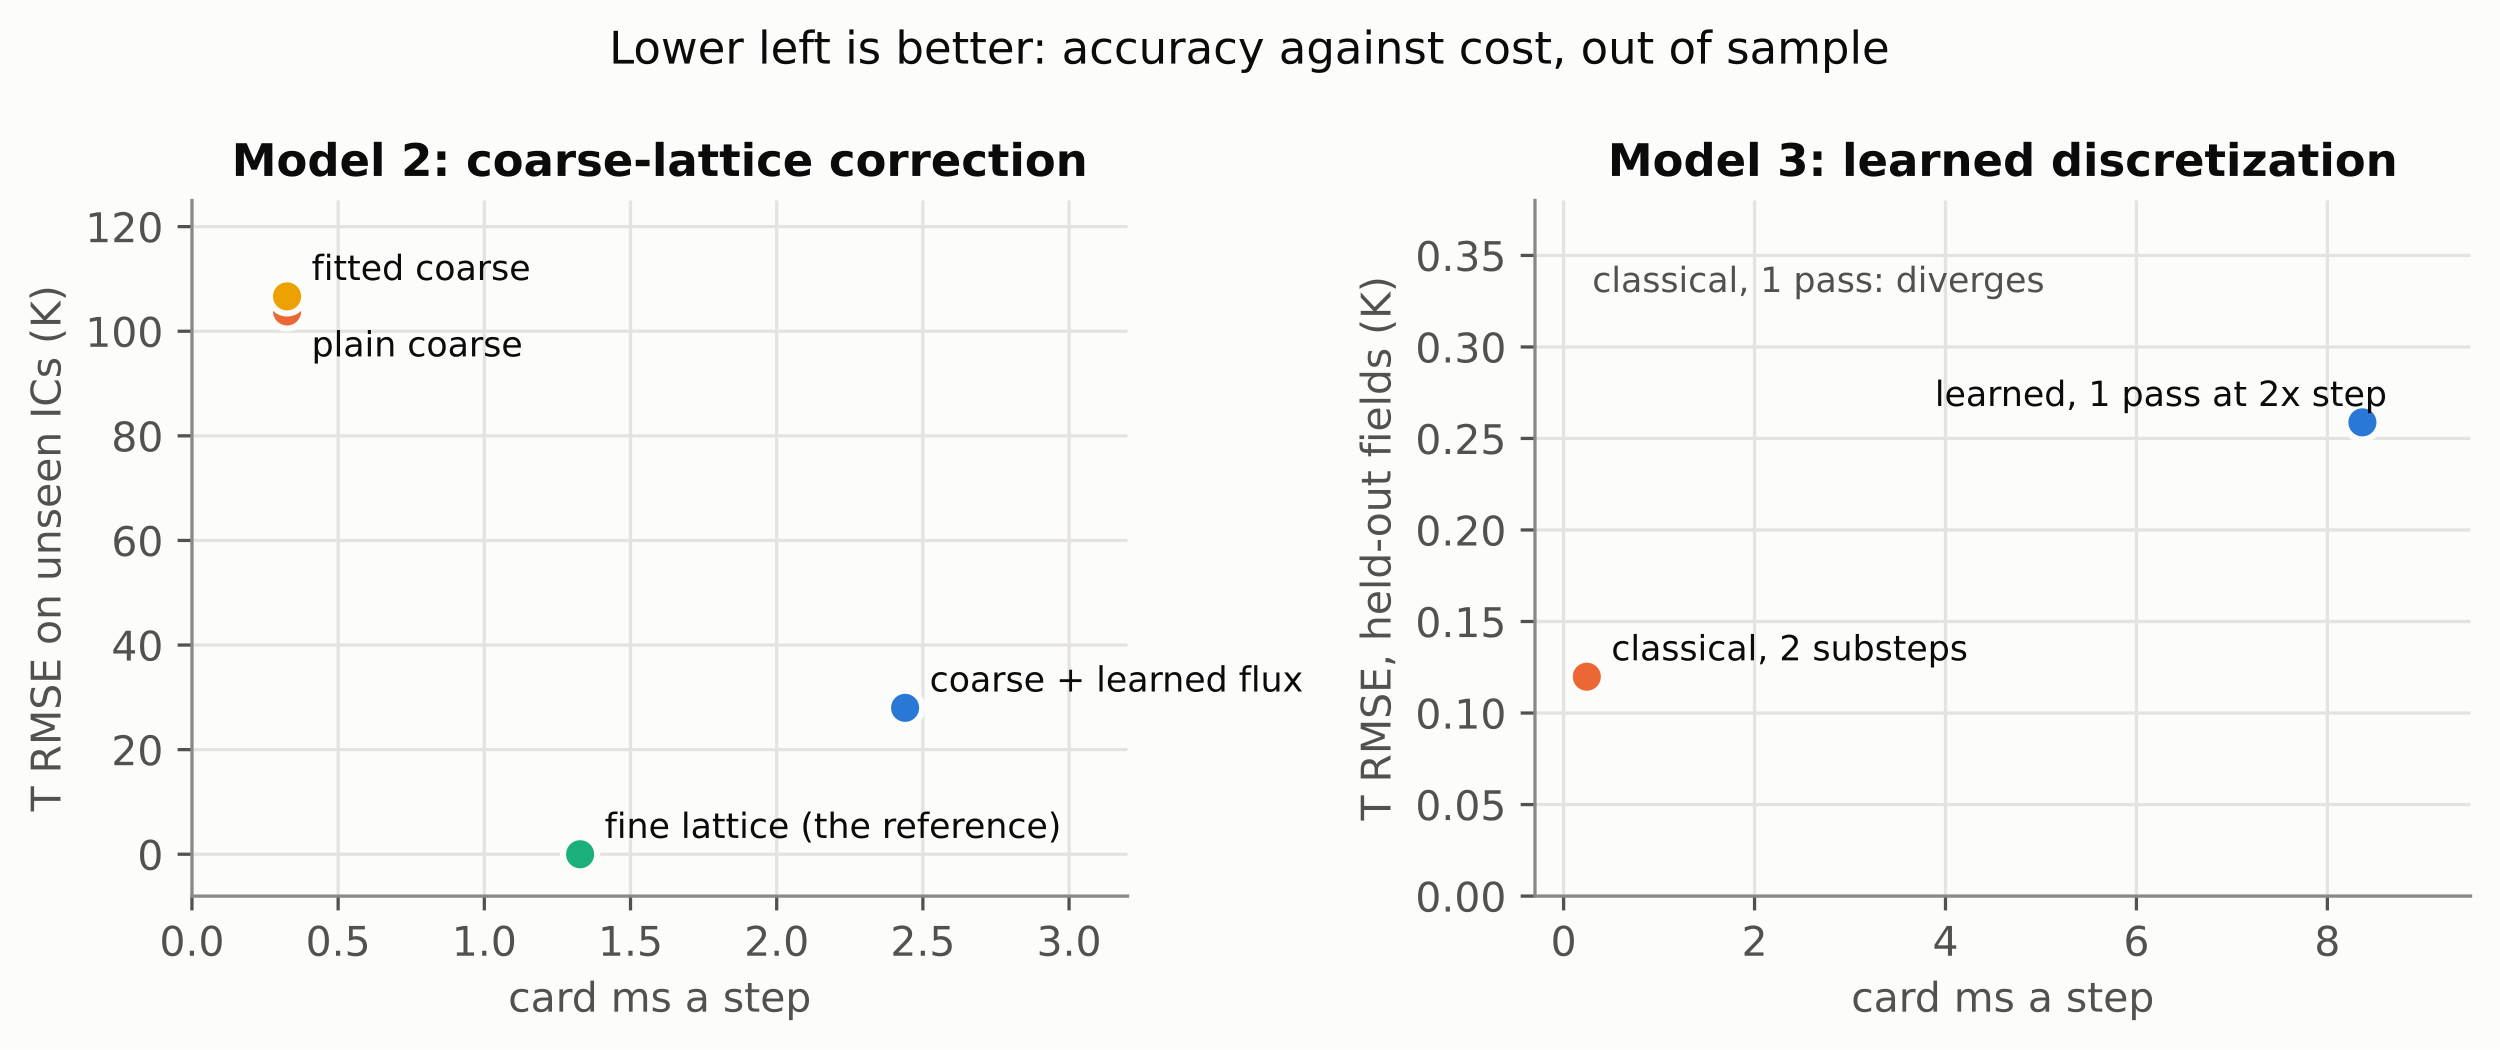
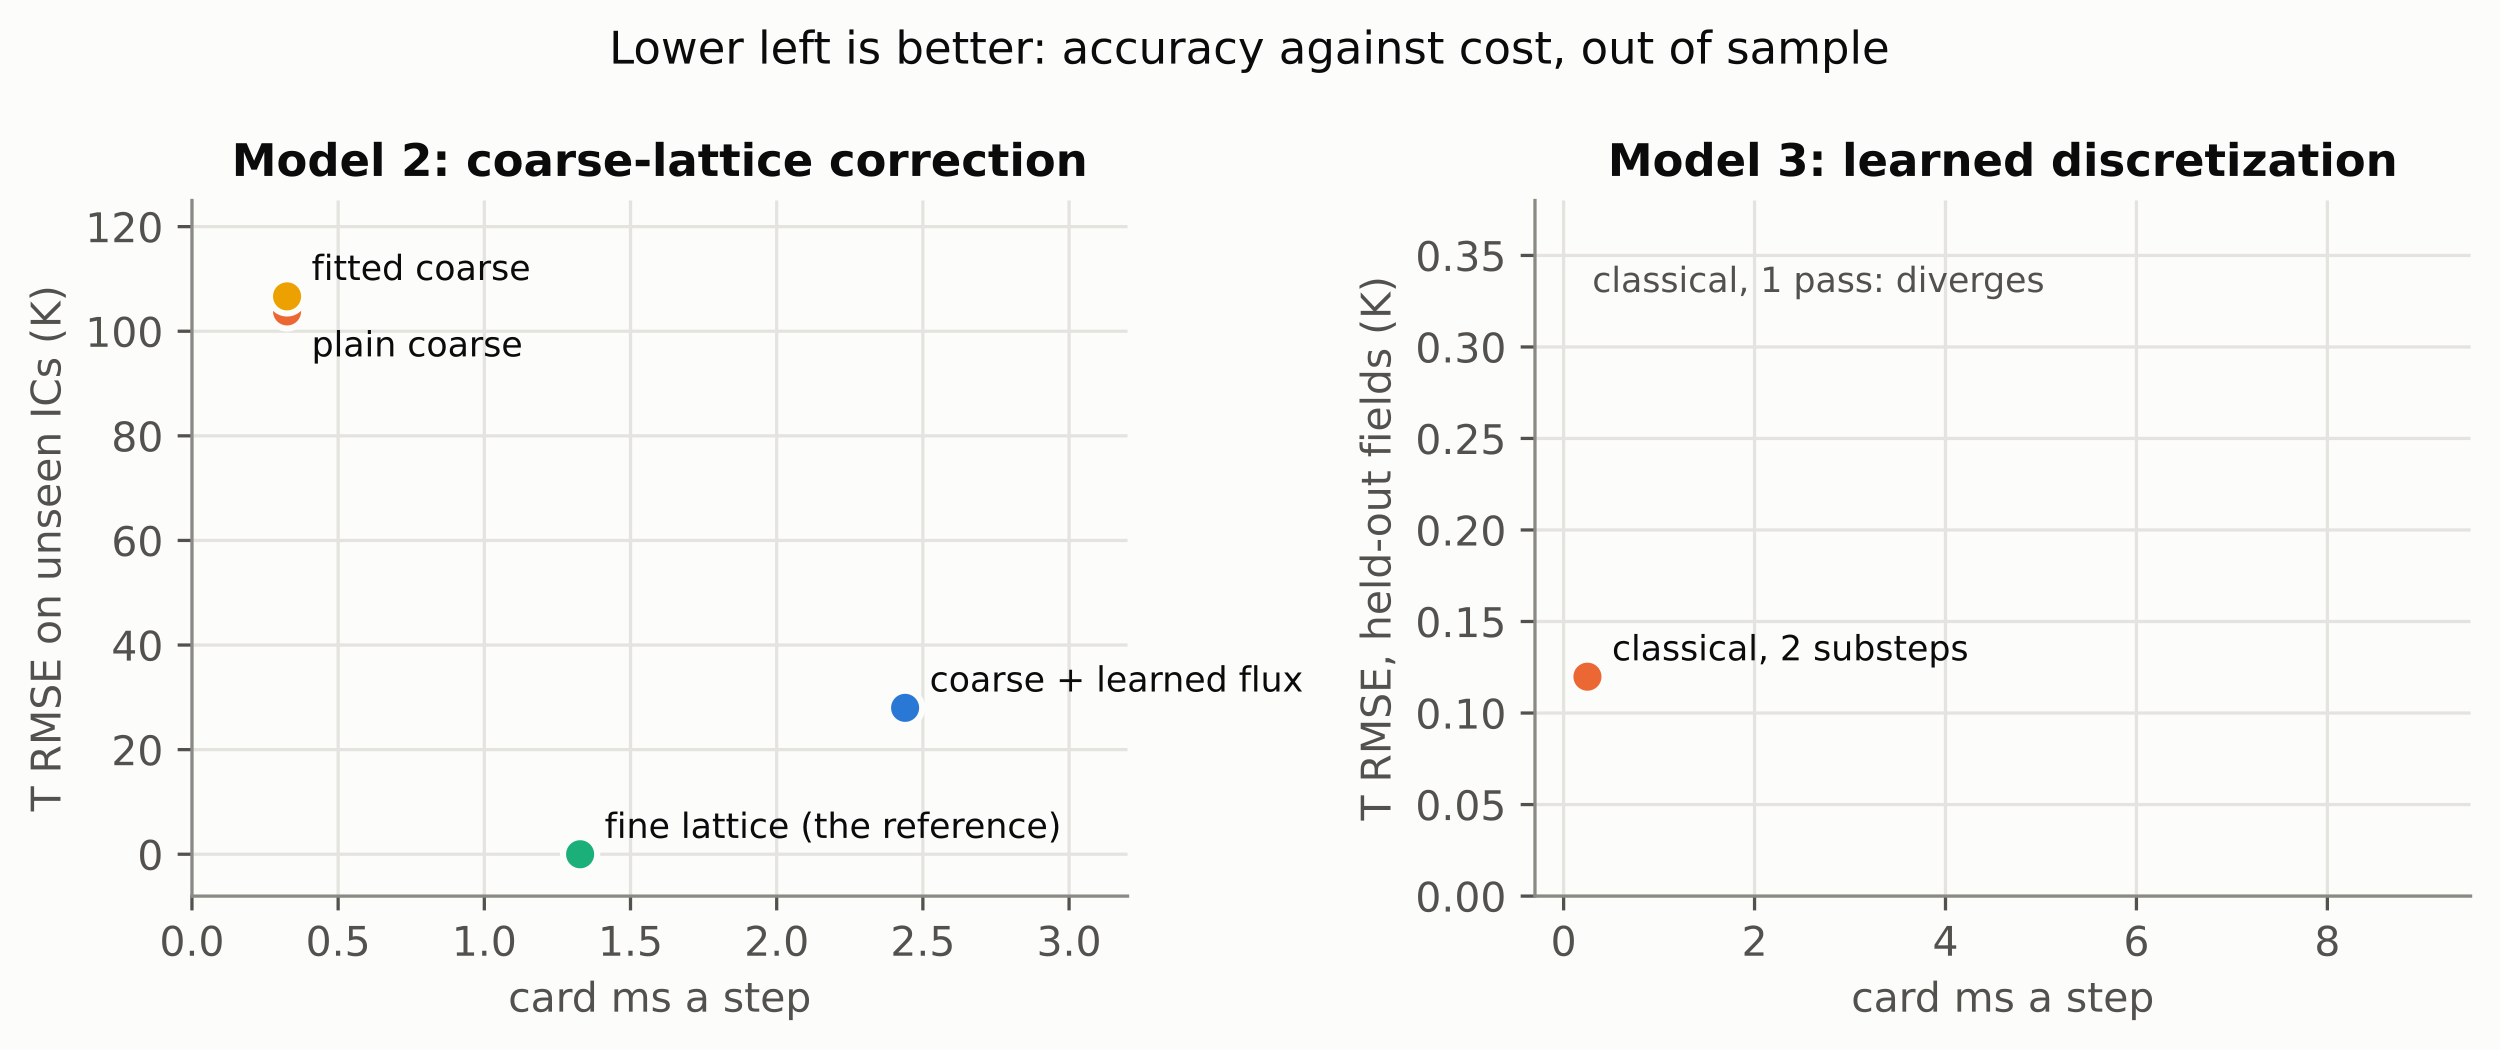
<svg xmlns="http://www.w3.org/2000/svg" xmlns:xlink="http://www.w3.org/1999/xlink" width="611.696pt" height="256.812pt" viewBox="0 0 611.696 256.812" version="1.1">
  <defs>
    <style type="text/css">*{stroke-linejoin: round; stroke-linecap: butt}</style>
  </defs>
  <g id="figure_1">
    <g id="patch_1">
      <path d="M 0 256.812  L 611.696 256.812  L 611.696 0  L 0 0  z " style="fill: #fcfcfb" />
    </g>
    <g id="axes_1">
      <g id="patch_2">
        <path d="M 46.966 219.256  L 275.885 219.256  L 275.885 49.056  L 46.966 49.056  z " style="fill: #fcfcfb" />
      </g>
      <g id="matplotlib.axis_1">
        <g id="xtick_1">
          <g id="line2d_1">
-             <path d="M 46.966 219.256  L 46.966 49.056  " clip-path="url(#p549f2baf7f)" style="fill: none; stroke: #e4e3df; stroke-width: 0.8; stroke-linecap: square" />
+             <path d="M 46.966 219.256  L 46.966 49.056  " clip-path="url(#p2f96c64cd3)" style="fill: none; stroke: #e4e3df; stroke-width: 0.8; stroke-linecap: square" />
          </g>
          <g id="line2d_2">
            <defs>
-               <path id="me3ed1992cb" d="M 0 0  L 0 3.5  " style="stroke: #52514e; stroke-width: 0.8" />
+               <path id="m90b9d89e04" d="M 0 0  L 0 3.5  " style="stroke: #52514e; stroke-width: 0.8" />
            </defs>
            <g>
-               <use xlink:href="#me3ed1992cb" x="46.966" y="219.256" style="fill: #52514e; stroke: #52514e; stroke-width: 0.8" />
+               <use xlink:href="#m90b9d89e04" x="46.966" y="219.256" style="fill: #52514e; stroke: #52514e; stroke-width: 0.8" />
            </g>
          </g>
          <g id="text_1">
            <text style="font-size: 10px; font-family: 'DejaVu Sans'; text-anchor: middle; fill: #52514e" x="46.966" y="233.854" transform="rotate(-0 46.96563 233.8544)">0.0</text>
          </g>
        </g>
        <g id="xtick_2">
          <g id="line2d_3">
-             <path d="M 82.734 219.256  L 82.734 49.056  " clip-path="url(#p549f2baf7f)" style="fill: none; stroke: #e4e3df; stroke-width: 0.8; stroke-linecap: square" />
+             <path d="M 82.734 219.256  L 82.734 49.056  " clip-path="url(#p2f96c64cd3)" style="fill: none; stroke: #e4e3df; stroke-width: 0.8; stroke-linecap: square" />
          </g>
          <g id="line2d_4">
            <g>
-               <use xlink:href="#me3ed1992cb" x="82.734" y="219.256" style="fill: #52514e; stroke: #52514e; stroke-width: 0.8" />
+               <use xlink:href="#m90b9d89e04" x="82.734" y="219.256" style="fill: #52514e; stroke: #52514e; stroke-width: 0.8" />
            </g>
          </g>
          <g id="text_2">
            <text style="font-size: 10px; font-family: 'DejaVu Sans'; text-anchor: middle; fill: #52514e" x="82.734" y="233.854" transform="rotate(-0 82.73428 233.8544)">0.5</text>
          </g>
        </g>
        <g id="xtick_3">
          <g id="line2d_5">
-             <path d="M 118.503 219.256  L 118.503 49.056  " clip-path="url(#p549f2baf7f)" style="fill: none; stroke: #e4e3df; stroke-width: 0.8; stroke-linecap: square" />
+             <path d="M 118.503 219.256  L 118.503 49.056  " clip-path="url(#p2f96c64cd3)" style="fill: none; stroke: #e4e3df; stroke-width: 0.8; stroke-linecap: square" />
          </g>
          <g id="line2d_6">
            <g>
-               <use xlink:href="#me3ed1992cb" x="118.503" y="219.256" style="fill: #52514e; stroke: #52514e; stroke-width: 0.8" />
+               <use xlink:href="#m90b9d89e04" x="118.503" y="219.256" style="fill: #52514e; stroke: #52514e; stroke-width: 0.8" />
            </g>
          </g>
          <g id="text_3">
            <text style="font-size: 10px; font-family: 'DejaVu Sans'; text-anchor: middle; fill: #52514e" x="118.503" y="233.854" transform="rotate(-0 118.5029 233.8544)">1.0</text>
          </g>
        </g>
        <g id="xtick_4">
          <g id="line2d_7">
-             <path d="M 154.272 219.256  L 154.272 49.056  " clip-path="url(#p549f2baf7f)" style="fill: none; stroke: #e4e3df; stroke-width: 0.8; stroke-linecap: square" />
+             <path d="M 154.272 219.256  L 154.272 49.056  " clip-path="url(#p2f96c64cd3)" style="fill: none; stroke: #e4e3df; stroke-width: 0.8; stroke-linecap: square" />
          </g>
          <g id="line2d_8">
            <g>
-               <use xlink:href="#me3ed1992cb" x="154.272" y="219.256" style="fill: #52514e; stroke: #52514e; stroke-width: 0.8" />
+               <use xlink:href="#m90b9d89e04" x="154.272" y="219.256" style="fill: #52514e; stroke: #52514e; stroke-width: 0.8" />
            </g>
          </g>
          <g id="text_4">
            <text style="font-size: 10px; font-family: 'DejaVu Sans'; text-anchor: middle; fill: #52514e" x="154.272" y="233.854" transform="rotate(-0 154.2716 233.8544)">1.5</text>
          </g>
        </g>
        <g id="xtick_5">
          <g id="line2d_9">
-             <path d="M 190.04 219.256  L 190.04 49.056  " clip-path="url(#p549f2baf7f)" style="fill: none; stroke: #e4e3df; stroke-width: 0.8; stroke-linecap: square" />
+             <path d="M 190.04 219.256  L 190.04 49.056  " clip-path="url(#p2f96c64cd3)" style="fill: none; stroke: #e4e3df; stroke-width: 0.8; stroke-linecap: square" />
          </g>
          <g id="line2d_10">
            <g>
-               <use xlink:href="#me3ed1992cb" x="190.04" y="219.256" style="fill: #52514e; stroke: #52514e; stroke-width: 0.8" />
+               <use xlink:href="#m90b9d89e04" x="190.04" y="219.256" style="fill: #52514e; stroke: #52514e; stroke-width: 0.8" />
            </g>
          </g>
          <g id="text_5">
            <text style="font-size: 10px; font-family: 'DejaVu Sans'; text-anchor: middle; fill: #52514e" x="190.04" y="233.854" transform="rotate(-0 190.0402 233.8544)">2.0</text>
          </g>
        </g>
        <g id="xtick_6">
          <g id="line2d_11">
-             <path d="M 225.809 219.256  L 225.809 49.056  " clip-path="url(#p549f2baf7f)" style="fill: none; stroke: #e4e3df; stroke-width: 0.8; stroke-linecap: square" />
+             <path d="M 225.809 219.256  L 225.809 49.056  " clip-path="url(#p2f96c64cd3)" style="fill: none; stroke: #e4e3df; stroke-width: 0.8; stroke-linecap: square" />
          </g>
          <g id="line2d_12">
            <g>
-               <use xlink:href="#me3ed1992cb" x="225.809" y="219.256" style="fill: #52514e; stroke: #52514e; stroke-width: 0.8" />
+               <use xlink:href="#m90b9d89e04" x="225.809" y="219.256" style="fill: #52514e; stroke: #52514e; stroke-width: 0.8" />
            </g>
          </g>
          <g id="text_6">
            <text style="font-size: 10px; font-family: 'DejaVu Sans'; text-anchor: middle; fill: #52514e" x="225.809" y="233.854" transform="rotate(-0 225.8089 233.8544)">2.5</text>
          </g>
        </g>
        <g id="xtick_7">
          <g id="line2d_13">
-             <path d="M 261.578 219.256  L 261.578 49.056  " clip-path="url(#p549f2baf7f)" style="fill: none; stroke: #e4e3df; stroke-width: 0.8; stroke-linecap: square" />
+             <path d="M 261.578 219.256  L 261.578 49.056  " clip-path="url(#p2f96c64cd3)" style="fill: none; stroke: #e4e3df; stroke-width: 0.8; stroke-linecap: square" />
          </g>
          <g id="line2d_14">
            <g>
-               <use xlink:href="#me3ed1992cb" x="261.578" y="219.256" style="fill: #52514e; stroke: #52514e; stroke-width: 0.8" />
+               <use xlink:href="#m90b9d89e04" x="261.578" y="219.256" style="fill: #52514e; stroke: #52514e; stroke-width: 0.8" />
            </g>
          </g>
          <g id="text_7">
            <text style="font-size: 10px; font-family: 'DejaVu Sans'; text-anchor: middle; fill: #52514e" x="261.578" y="233.854" transform="rotate(-0 261.5775 233.8544)">3.0</text>
          </g>
        </g>
        <g id="text_8">
          <text style="font-size: 10px; font-family: 'DejaVu Sans'; text-anchor: middle; fill: #52514e" x="161.425" y="247.533" transform="rotate(-0 161.4253 247.5326)">card ms a step</text>
        </g>
      </g>
      <g id="matplotlib.axis_2">
        <g id="ytick_1">
          <g id="line2d_15">
-             <path d="M 46.966 209.018  L 275.885 209.018  " clip-path="url(#p549f2baf7f)" style="fill: none; stroke: #e4e3df; stroke-width: 0.8; stroke-linecap: square" />
+             <path d="M 46.966 209.018  L 275.885 209.018  " clip-path="url(#p2f96c64cd3)" style="fill: none; stroke: #e4e3df; stroke-width: 0.8; stroke-linecap: square" />
          </g>
          <g id="line2d_16">
            <defs>
-               <path id="m22b74f5c3e" d="M 0 0  L -3.5 0  " style="stroke: #52514e; stroke-width: 0.8" />
+               <path id="m317c4730d4" d="M 0 0  L -3.5 0  " style="stroke: #52514e; stroke-width: 0.8" />
            </defs>
            <g>
-               <use xlink:href="#m22b74f5c3e" x="46.966" y="209.018" style="fill: #52514e; stroke: #52514e; stroke-width: 0.8" />
+               <use xlink:href="#m317c4730d4" x="46.966" y="209.018" style="fill: #52514e; stroke: #52514e; stroke-width: 0.8" />
            </g>
          </g>
          <g id="text_9">
            <text style="font-size: 10px; font-family: 'DejaVu Sans'; text-anchor: end; fill: #52514e" x="39.966" y="212.818" transform="rotate(-0 39.96563 212.8176)">0</text>
          </g>
        </g>
        <g id="ytick_2">
          <g id="line2d_17">
-             <path d="M 46.966 183.424  L 275.885 183.424  " clip-path="url(#p549f2baf7f)" style="fill: none; stroke: #e4e3df; stroke-width: 0.8; stroke-linecap: square" />
+             <path d="M 46.966 183.424  L 275.885 183.424  " clip-path="url(#p2f96c64cd3)" style="fill: none; stroke: #e4e3df; stroke-width: 0.8; stroke-linecap: square" />
          </g>
          <g id="line2d_18">
            <g>
-               <use xlink:href="#m22b74f5c3e" x="46.966" y="183.424" style="fill: #52514e; stroke: #52514e; stroke-width: 0.8" />
+               <use xlink:href="#m317c4730d4" x="46.966" y="183.424" style="fill: #52514e; stroke: #52514e; stroke-width: 0.8" />
            </g>
          </g>
          <g id="text_10">
            <text style="font-size: 10px; font-family: 'DejaVu Sans'; text-anchor: end; fill: #52514e" x="39.966" y="187.224" transform="rotate(-0 39.96563 187.2236)">20</text>
          </g>
        </g>
        <g id="ytick_3">
          <g id="line2d_19">
-             <path d="M 46.966 157.83  L 275.885 157.83  " clip-path="url(#p549f2baf7f)" style="fill: none; stroke: #e4e3df; stroke-width: 0.8; stroke-linecap: square" />
+             <path d="M 46.966 157.83  L 275.885 157.83  " clip-path="url(#p2f96c64cd3)" style="fill: none; stroke: #e4e3df; stroke-width: 0.8; stroke-linecap: square" />
          </g>
          <g id="line2d_20">
            <g>
-               <use xlink:href="#m22b74f5c3e" x="46.966" y="157.83" style="fill: #52514e; stroke: #52514e; stroke-width: 0.8" />
+               <use xlink:href="#m317c4730d4" x="46.966" y="157.83" style="fill: #52514e; stroke: #52514e; stroke-width: 0.8" />
            </g>
          </g>
          <g id="text_11">
            <text style="font-size: 10px; font-family: 'DejaVu Sans'; text-anchor: end; fill: #52514e" x="39.966" y="161.63" transform="rotate(-0 39.96563 161.6297)">40</text>
          </g>
        </g>
        <g id="ytick_4">
          <g id="line2d_21">
-             <path d="M 46.966 132.236  L 275.885 132.236  " clip-path="url(#p549f2baf7f)" style="fill: none; stroke: #e4e3df; stroke-width: 0.8; stroke-linecap: square" />
+             <path d="M 46.966 132.236  L 275.885 132.236  " clip-path="url(#p2f96c64cd3)" style="fill: none; stroke: #e4e3df; stroke-width: 0.8; stroke-linecap: square" />
          </g>
          <g id="line2d_22">
            <g>
-               <use xlink:href="#m22b74f5c3e" x="46.966" y="132.236" style="fill: #52514e; stroke: #52514e; stroke-width: 0.8" />
+               <use xlink:href="#m317c4730d4" x="46.966" y="132.236" style="fill: #52514e; stroke: #52514e; stroke-width: 0.8" />
            </g>
          </g>
          <g id="text_12">
            <text style="font-size: 10px; font-family: 'DejaVu Sans'; text-anchor: end; fill: #52514e" x="39.966" y="136.036" transform="rotate(-0 39.96563 136.0357)">60</text>
          </g>
        </g>
        <g id="ytick_5">
          <g id="line2d_23">
-             <path d="M 46.966 106.642  L 275.885 106.642  " clip-path="url(#p549f2baf7f)" style="fill: none; stroke: #e4e3df; stroke-width: 0.8; stroke-linecap: square" />
+             <path d="M 46.966 106.642  L 275.885 106.642  " clip-path="url(#p2f96c64cd3)" style="fill: none; stroke: #e4e3df; stroke-width: 0.8; stroke-linecap: square" />
          </g>
          <g id="line2d_24">
            <g>
-               <use xlink:href="#m22b74f5c3e" x="46.966" y="106.642" style="fill: #52514e; stroke: #52514e; stroke-width: 0.8" />
+               <use xlink:href="#m317c4730d4" x="46.966" y="106.642" style="fill: #52514e; stroke: #52514e; stroke-width: 0.8" />
            </g>
          </g>
          <g id="text_13">
            <text style="font-size: 10px; font-family: 'DejaVu Sans'; text-anchor: end; fill: #52514e" x="39.966" y="110.442" transform="rotate(-0 39.96563 110.4417)">80</text>
          </g>
        </g>
        <g id="ytick_6">
          <g id="line2d_25">
-             <path d="M 46.966 81.048  L 275.885 81.048  " clip-path="url(#p549f2baf7f)" style="fill: none; stroke: #e4e3df; stroke-width: 0.8; stroke-linecap: square" />
+             <path d="M 46.966 81.048  L 275.885 81.048  " clip-path="url(#p2f96c64cd3)" style="fill: none; stroke: #e4e3df; stroke-width: 0.8; stroke-linecap: square" />
          </g>
          <g id="line2d_26">
            <g>
-               <use xlink:href="#m22b74f5c3e" x="46.966" y="81.048" style="fill: #52514e; stroke: #52514e; stroke-width: 0.8" />
+               <use xlink:href="#m317c4730d4" x="46.966" y="81.048" style="fill: #52514e; stroke: #52514e; stroke-width: 0.8" />
            </g>
          </g>
          <g id="text_14">
            <text style="font-size: 10px; font-family: 'DejaVu Sans'; text-anchor: end; fill: #52514e" x="39.966" y="84.848" transform="rotate(-0 39.96563 84.8477)">100</text>
          </g>
        </g>
        <g id="ytick_7">
          <g id="line2d_27">
-             <path d="M 46.966 55.454  L 275.885 55.454  " clip-path="url(#p549f2baf7f)" style="fill: none; stroke: #e4e3df; stroke-width: 0.8; stroke-linecap: square" />
+             <path d="M 46.966 55.454  L 275.885 55.454  " clip-path="url(#p2f96c64cd3)" style="fill: none; stroke: #e4e3df; stroke-width: 0.8; stroke-linecap: square" />
          </g>
          <g id="line2d_28">
            <g>
-               <use xlink:href="#m22b74f5c3e" x="46.966" y="55.454" style="fill: #52514e; stroke: #52514e; stroke-width: 0.8" />
+               <use xlink:href="#m317c4730d4" x="46.966" y="55.454" style="fill: #52514e; stroke: #52514e; stroke-width: 0.8" />
            </g>
          </g>
          <g id="text_15">
            <text style="font-size: 10px; font-family: 'DejaVu Sans'; text-anchor: end; fill: #52514e" x="39.966" y="59.254" transform="rotate(-0 39.96563 59.25371)">120</text>
          </g>
        </g>
        <g id="text_16">
          <text style="font-size: 10px; font-family: 'DejaVu Sans'; text-anchor: middle; fill: #52514e" x="14.798" y="134.156" transform="rotate(-90 14.79844 134.156)">T RMSE on unseen ICs (K)</text>
        </g>
      </g>
      <g id="patch_3">
        <path d="M 46.966 219.256  L 46.966 49.056  " style="fill: none; stroke: #8a8984; stroke-width: 0.8; stroke-linejoin: miter; stroke-linecap: square" />
      </g>
      <g id="patch_4">
        <path d="M 46.966 219.256  L 275.885 219.256  " style="fill: none; stroke: #8a8984; stroke-width: 0.8; stroke-linejoin: miter; stroke-linecap: square" />
      </g>
      <g id="PathCollection_1">
        <defs>
-           <path id="m6fa32c3f18" d="M 0 4.183  C 1.109 4.183 2.174 3.743 2.958 2.958  C 3.743 2.174 4.183 1.109 4.183 0  C 4.183 -1.109 3.743 -2.174 2.958 -2.958  C 2.174 -3.743 1.109 -4.183 0 -4.183  C -1.109 -4.183 -2.174 -3.743 -2.958 -2.958  C -3.743 -2.174 -4.183 -1.109 -4.183 0  C -4.183 1.109 -3.743 2.174 -2.958 2.958  C -2.174 3.743 -1.109 4.183 0 4.183  z " style="stroke: #fcfcfb; stroke-width: 1.5" />
+           <path id="mebca8341d8" d="M 0 4.183  C 1.109 4.183 2.174 3.743 2.958 2.958  C 3.743 2.174 4.183 1.109 4.183 0  C 4.183 -1.109 3.743 -2.174 2.958 -2.958  C 2.174 -3.743 1.109 -4.183 0 -4.183  C -1.109 -4.183 -2.174 -3.743 -2.958 -2.958  C -3.743 -2.174 -4.183 -1.109 -4.183 0  C -4.183 1.109 -3.743 2.174 -2.958 2.958  C -2.174 3.743 -1.109 4.183 0 4.183  z " style="stroke: #fcfcfb; stroke-width: 1.5" />
        </defs>
-         <g clip-path="url(#p549f2baf7f)">
-           <use xlink:href="#m6fa32c3f18" x="70.238" y="76.199" style="fill: #eb6834; stroke: #fcfcfb; stroke-width: 1.5" />
+         <g clip-path="url(#p2f96c64cd3)">
+           <use xlink:href="#mebca8341d8" x="70.238" y="76.199" style="fill: #eb6834; stroke: #fcfcfb; stroke-width: 1.5" />
        </g>
      </g>
      <g id="text_17">
        <text style="font-size: 8.5px; font-family: 'DejaVu Sans'; text-anchor: start; fill: #0b0b0b" x="76.238" y="87.199" transform="rotate(-0 76.23763 87.19857)">plain coarse</text>
      </g>
      <g id="PathCollection_2">
        <defs>
-           <path id="mc1a2c982e8" d="M 0 4.183  C 1.109 4.183 2.174 3.743 2.958 2.958  C 3.743 2.174 4.183 1.109 4.183 0  C 4.183 -1.109 3.743 -2.174 2.958 -2.958  C 2.174 -3.743 1.109 -4.183 0 -4.183  C -1.109 -4.183 -2.174 -3.743 -2.958 -2.958  C -3.743 -2.174 -4.183 -1.109 -4.183 0  C -4.183 1.109 -3.743 2.174 -2.958 2.958  C -2.174 3.743 -1.109 4.183 0 4.183  z " style="stroke: #fcfcfb; stroke-width: 1.5" />
+           <path id="m77b0901812" d="M 0 4.183  C 1.109 4.183 2.174 3.743 2.958 2.958  C 3.743 2.174 4.183 1.109 4.183 0  C 4.183 -1.109 3.743 -2.174 2.958 -2.958  C 2.174 -3.743 1.109 -4.183 0 -4.183  C -1.109 -4.183 -2.174 -3.743 -2.958 -2.958  C -3.743 -2.174 -4.183 -1.109 -4.183 0  C -4.183 1.109 -3.743 2.174 -2.958 2.958  C -2.174 3.743 -1.109 4.183 0 4.183  z " style="stroke: #fcfcfb; stroke-width: 1.5" />
        </defs>
-         <g clip-path="url(#p549f2baf7f)">
-           <use xlink:href="#mc1a2c982e8" x="70.238" y="72.516" style="fill: #eda100; stroke: #fcfcfb; stroke-width: 1.5" />
+         <g clip-path="url(#p2f96c64cd3)">
+           <use xlink:href="#m77b0901812" x="70.238" y="72.516" style="fill: #eda100; stroke: #fcfcfb; stroke-width: 1.5" />
        </g>
      </g>
      <g id="text_18">
        <text style="font-size: 8.5px; font-family: 'DejaVu Sans'; text-anchor: start; fill: #0b0b0b" x="76.238" y="68.516" transform="rotate(-0 76.23763 68.51599)">fitted coarse</text>
      </g>
      <g id="PathCollection_3">
        <defs>
-           <path id="m1ba7e349df" d="M 0 4.183  C 1.109 4.183 2.174 3.743 2.958 2.958  C 3.743 2.174 4.183 1.109 4.183 0  C 4.183 -1.109 3.743 -2.174 2.958 -2.958  C 2.174 -3.743 1.109 -4.183 0 -4.183  C -1.109 -4.183 -2.174 -3.743 -2.958 -2.958  C -3.743 -2.174 -4.183 -1.109 -4.183 0  C -4.183 1.109 -3.743 2.174 -2.958 2.958  C -2.174 3.743 -1.109 4.183 0 4.183  z " style="stroke: #fcfcfb; stroke-width: 1.5" />
+           <path id="m57144fcb45" d="M 0 4.183  C 1.109 4.183 2.174 3.743 2.958 2.958  C 3.743 2.174 4.183 1.109 4.183 0  C 4.183 -1.109 3.743 -2.174 2.958 -2.958  C 2.174 -3.743 1.109 -4.183 0 -4.183  C -1.109 -4.183 -2.174 -3.743 -2.958 -2.958  C -3.743 -2.174 -4.183 -1.109 -4.183 0  C -4.183 1.109 -3.743 2.174 -2.958 2.958  C -2.174 3.743 -1.109 4.183 0 4.183  z " style="stroke: #fcfcfb; stroke-width: 1.5" />
        </defs>
-         <g clip-path="url(#p549f2baf7f)">
-           <use xlink:href="#m1ba7e349df" x="221.46" y="173.194" style="fill: #2a78d6; stroke: #fcfcfb; stroke-width: 1.5" />
+         <g clip-path="url(#p2f96c64cd3)">
+           <use xlink:href="#m57144fcb45" x="221.46" y="173.194" style="fill: #2a78d6; stroke: #fcfcfb; stroke-width: 1.5" />
        </g>
      </g>
      <g id="text_19">
        <text style="font-size: 8.5px; font-family: 'DejaVu Sans'; text-anchor: start; fill: #0b0b0b" x="227.46" y="169.194" transform="rotate(-0 227.4605 169.1936)">coarse + learned flux</text>
      </g>
      <g id="PathCollection_4">
        <defs>
-           <path id="mffc362b30a" d="M 0 4.183  C 1.109 4.183 2.174 3.743 2.958 2.958  C 3.743 2.174 4.183 1.109 4.183 0  C 4.183 -1.109 3.743 -2.174 2.958 -2.958  C 2.174 -3.743 1.109 -4.183 0 -4.183  C -1.109 -4.183 -2.174 -3.743 -2.958 -2.958  C -3.743 -2.174 -4.183 -1.109 -4.183 0  C -4.183 1.109 -3.743 2.174 -2.958 2.958  C -2.174 3.743 -1.109 4.183 0 4.183  z " style="stroke: #fcfcfb; stroke-width: 1.5" />
+           <path id="m0db4e146df" d="M 0 4.183  C 1.109 4.183 2.174 3.743 2.958 2.958  C 3.743 2.174 4.183 1.109 4.183 0  C 4.183 -1.109 3.743 -2.174 2.958 -2.958  C 2.174 -3.743 1.109 -4.183 0 -4.183  C -1.109 -4.183 -2.174 -3.743 -2.958 -2.958  C -3.743 -2.174 -4.183 -1.109 -4.183 0  C -4.183 1.109 -3.743 2.174 -2.958 2.958  C -2.174 3.743 -1.109 4.183 0 4.183  z " style="stroke: #fcfcfb; stroke-width: 1.5" />
        </defs>
-         <g clip-path="url(#p549f2baf7f)">
-           <use xlink:href="#mffc362b30a" x="141.944" y="209.018" style="fill: #1baf7a; stroke: #fcfcfb; stroke-width: 1.5" />
+         <g clip-path="url(#p2f96c64cd3)">
+           <use xlink:href="#m0db4e146df" x="141.944" y="209.018" style="fill: #1baf7a; stroke: #fcfcfb; stroke-width: 1.5" />
        </g>
      </g>
      <g id="text_20">
        <text style="font-size: 8.5px; font-family: 'DejaVu Sans'; text-anchor: start; fill: #0b0b0b" x="147.944" y="205.018" transform="rotate(-0 147.9439 205.0184)">fine lattice (the reference)</text>
      </g>
      <g id="text_21">
        <text style="font-weight: 700; font-size: 11px; font-family: 'DejaVu Sans'; text-anchor: middle; fill: #0b0b0b" x="161.425" y="43.056" transform="rotate(-0 161.4253 43.056)">Model 2: coarse-lattice correction</text>
      </g>
    </g>
    <g id="axes_2">
      <g id="patch_5">
        <path d="M 375.576 219.256  L 604.496 219.256  L 604.496 49.056  L 375.576 49.056  z " style="fill: #fcfcfb" />
      </g>
      <g id="matplotlib.axis_3">
        <g id="xtick_8">
          <g id="line2d_29">
-             <path d="M 382.584 219.256  L 382.584 49.056  " clip-path="url(#p1ae72edcd1)" style="fill: none; stroke: #e4e3df; stroke-width: 0.8; stroke-linecap: square" />
+             <path d="M 382.584 219.256  L 382.584 49.056  " clip-path="url(#ped8dab5a79)" style="fill: none; stroke: #e4e3df; stroke-width: 0.8; stroke-linecap: square" />
          </g>
          <g id="line2d_30">
            <g>
-               <use xlink:href="#me3ed1992cb" x="382.584" y="219.256" style="fill: #52514e; stroke: #52514e; stroke-width: 0.8" />
+               <use xlink:href="#m90b9d89e04" x="382.584" y="219.256" style="fill: #52514e; stroke: #52514e; stroke-width: 0.8" />
            </g>
          </g>
          <g id="text_22">
            <text style="font-size: 10px; font-family: 'DejaVu Sans'; text-anchor: middle; fill: #52514e" x="382.584" y="233.854" transform="rotate(-0 382.584 233.8544)">0</text>
          </g>
        </g>
        <g id="xtick_9">
          <g id="line2d_31">
-             <path d="M 429.302 219.256  L 429.302 49.056  " clip-path="url(#p1ae72edcd1)" style="fill: none; stroke: #e4e3df; stroke-width: 0.8; stroke-linecap: square" />
+             <path d="M 429.302 219.256  L 429.302 49.056  " clip-path="url(#ped8dab5a79)" style="fill: none; stroke: #e4e3df; stroke-width: 0.8; stroke-linecap: square" />
          </g>
          <g id="line2d_32">
            <g>
-               <use xlink:href="#me3ed1992cb" x="429.302" y="219.256" style="fill: #52514e; stroke: #52514e; stroke-width: 0.8" />
+               <use xlink:href="#m90b9d89e04" x="429.302" y="219.256" style="fill: #52514e; stroke: #52514e; stroke-width: 0.8" />
            </g>
          </g>
          <g id="text_23">
            <text style="font-size: 10px; font-family: 'DejaVu Sans'; text-anchor: middle; fill: #52514e" x="429.302" y="233.854" transform="rotate(-0 429.3022 233.8544)">2</text>
          </g>
        </g>
        <g id="xtick_10">
          <g id="line2d_33">
-             <path d="M 476.02 219.256  L 476.02 49.056  " clip-path="url(#p1ae72edcd1)" style="fill: none; stroke: #e4e3df; stroke-width: 0.8; stroke-linecap: square" />
+             <path d="M 476.02 219.256  L 476.02 49.056  " clip-path="url(#ped8dab5a79)" style="fill: none; stroke: #e4e3df; stroke-width: 0.8; stroke-linecap: square" />
          </g>
          <g id="line2d_34">
            <g>
-               <use xlink:href="#me3ed1992cb" x="476.02" y="219.256" style="fill: #52514e; stroke: #52514e; stroke-width: 0.8" />
+               <use xlink:href="#m90b9d89e04" x="476.02" y="219.256" style="fill: #52514e; stroke: #52514e; stroke-width: 0.8" />
            </g>
          </g>
          <g id="text_24">
            <text style="font-size: 10px; font-family: 'DejaVu Sans'; text-anchor: middle; fill: #52514e" x="476.02" y="233.854" transform="rotate(-0 476.0205 233.8544)">4</text>
          </g>
        </g>
        <g id="xtick_11">
          <g id="line2d_35">
-             <path d="M 522.739 219.256  L 522.739 49.056  " clip-path="url(#p1ae72edcd1)" style="fill: none; stroke: #e4e3df; stroke-width: 0.8; stroke-linecap: square" />
+             <path d="M 522.739 219.256  L 522.739 49.056  " clip-path="url(#ped8dab5a79)" style="fill: none; stroke: #e4e3df; stroke-width: 0.8; stroke-linecap: square" />
          </g>
          <g id="line2d_36">
            <g>
-               <use xlink:href="#me3ed1992cb" x="522.739" y="219.256" style="fill: #52514e; stroke: #52514e; stroke-width: 0.8" />
+               <use xlink:href="#m90b9d89e04" x="522.739" y="219.256" style="fill: #52514e; stroke: #52514e; stroke-width: 0.8" />
            </g>
          </g>
          <g id="text_25">
            <text style="font-size: 10px; font-family: 'DejaVu Sans'; text-anchor: middle; fill: #52514e" x="522.739" y="233.854" transform="rotate(-0 522.7387 233.8544)">6</text>
          </g>
        </g>
        <g id="xtick_12">
          <g id="line2d_37">
-             <path d="M 569.457 219.256  L 569.457 49.056  " clip-path="url(#p1ae72edcd1)" style="fill: none; stroke: #e4e3df; stroke-width: 0.8; stroke-linecap: square" />
+             <path d="M 569.457 219.256  L 569.457 49.056  " clip-path="url(#ped8dab5a79)" style="fill: none; stroke: #e4e3df; stroke-width: 0.8; stroke-linecap: square" />
          </g>
          <g id="line2d_38">
            <g>
-               <use xlink:href="#me3ed1992cb" x="569.457" y="219.256" style="fill: #52514e; stroke: #52514e; stroke-width: 0.8" />
+               <use xlink:href="#m90b9d89e04" x="569.457" y="219.256" style="fill: #52514e; stroke: #52514e; stroke-width: 0.8" />
            </g>
          </g>
          <g id="text_26">
            <text style="font-size: 10px; font-family: 'DejaVu Sans'; text-anchor: middle; fill: #52514e" x="569.457" y="233.854" transform="rotate(-0 569.4569 233.8544)">8</text>
          </g>
        </g>
        <g id="text_27">
          <text style="font-size: 10px; font-family: 'DejaVu Sans'; text-anchor: middle; fill: #52514e" x="490.036" y="247.533" transform="rotate(-0 490.0359 247.5326)">card ms a step</text>
        </g>
      </g>
      <g id="matplotlib.axis_4">
        <g id="ytick_8">
          <g id="line2d_39">
-             <path d="M 375.576 219.256  L 604.496 219.256  " clip-path="url(#p1ae72edcd1)" style="fill: none; stroke: #e4e3df; stroke-width: 0.8; stroke-linecap: square" />
+             <path d="M 375.576 219.256  L 604.496 219.256  " clip-path="url(#ped8dab5a79)" style="fill: none; stroke: #e4e3df; stroke-width: 0.8; stroke-linecap: square" />
          </g>
          <g id="line2d_40">
            <g>
-               <use xlink:href="#m22b74f5c3e" x="375.576" y="219.256" style="fill: #52514e; stroke: #52514e; stroke-width: 0.8" />
+               <use xlink:href="#m317c4730d4" x="375.576" y="219.256" style="fill: #52514e; stroke: #52514e; stroke-width: 0.8" />
            </g>
          </g>
          <g id="text_28">
            <text style="font-size: 10px; font-family: 'DejaVu Sans'; text-anchor: end; fill: #52514e" x="368.576" y="223.055" transform="rotate(-0 368.5762 223.0552)">0.00</text>
          </g>
        </g>
        <g id="ytick_9">
          <g id="line2d_41">
-             <path d="M 375.576 196.861  L 604.496 196.861  " clip-path="url(#p1ae72edcd1)" style="fill: none; stroke: #e4e3df; stroke-width: 0.8; stroke-linecap: square" />
+             <path d="M 375.576 196.861  L 604.496 196.861  " clip-path="url(#ped8dab5a79)" style="fill: none; stroke: #e4e3df; stroke-width: 0.8; stroke-linecap: square" />
          </g>
          <g id="line2d_42">
            <g>
-               <use xlink:href="#m22b74f5c3e" x="375.576" y="196.861" style="fill: #52514e; stroke: #52514e; stroke-width: 0.8" />
+               <use xlink:href="#m317c4730d4" x="375.576" y="196.861" style="fill: #52514e; stroke: #52514e; stroke-width: 0.8" />
            </g>
          </g>
          <g id="text_29">
            <text style="font-size: 10px; font-family: 'DejaVu Sans'; text-anchor: end; fill: #52514e" x="368.576" y="200.66" transform="rotate(-0 368.5762 200.6605)">0.05</text>
          </g>
        </g>
        <g id="ytick_10">
          <g id="line2d_43">
-             <path d="M 375.576 174.467  L 604.496 174.467  " clip-path="url(#p1ae72edcd1)" style="fill: none; stroke: #e4e3df; stroke-width: 0.8; stroke-linecap: square" />
+             <path d="M 375.576 174.467  L 604.496 174.467  " clip-path="url(#ped8dab5a79)" style="fill: none; stroke: #e4e3df; stroke-width: 0.8; stroke-linecap: square" />
          </g>
          <g id="line2d_44">
            <g>
-               <use xlink:href="#m22b74f5c3e" x="375.576" y="174.467" style="fill: #52514e; stroke: #52514e; stroke-width: 0.8" />
+               <use xlink:href="#m317c4730d4" x="375.576" y="174.467" style="fill: #52514e; stroke: #52514e; stroke-width: 0.8" />
            </g>
          </g>
          <g id="text_30">
            <text style="font-size: 10px; font-family: 'DejaVu Sans'; text-anchor: end; fill: #52514e" x="368.576" y="178.266" transform="rotate(-0 368.5762 178.2657)">0.10</text>
          </g>
        </g>
        <g id="ytick_11">
          <g id="line2d_45">
-             <path d="M 375.576 152.072  L 604.496 152.072  " clip-path="url(#p1ae72edcd1)" style="fill: none; stroke: #e4e3df; stroke-width: 0.8; stroke-linecap: square" />
+             <path d="M 375.576 152.072  L 604.496 152.072  " clip-path="url(#ped8dab5a79)" style="fill: none; stroke: #e4e3df; stroke-width: 0.8; stroke-linecap: square" />
          </g>
          <g id="line2d_46">
            <g>
-               <use xlink:href="#m22b74f5c3e" x="375.576" y="152.072" style="fill: #52514e; stroke: #52514e; stroke-width: 0.8" />
+               <use xlink:href="#m317c4730d4" x="375.576" y="152.072" style="fill: #52514e; stroke: #52514e; stroke-width: 0.8" />
            </g>
          </g>
          <g id="text_31">
            <text style="font-size: 10px; font-family: 'DejaVu Sans'; text-anchor: end; fill: #52514e" x="368.576" y="155.871" transform="rotate(-0 368.5762 155.871)">0.15</text>
          </g>
        </g>
        <g id="ytick_12">
          <g id="line2d_47">
-             <path d="M 375.576 129.677  L 604.496 129.677  " clip-path="url(#p1ae72edcd1)" style="fill: none; stroke: #e4e3df; stroke-width: 0.8; stroke-linecap: square" />
+             <path d="M 375.576 129.677  L 604.496 129.677  " clip-path="url(#ped8dab5a79)" style="fill: none; stroke: #e4e3df; stroke-width: 0.8; stroke-linecap: square" />
          </g>
          <g id="line2d_48">
            <g>
-               <use xlink:href="#m22b74f5c3e" x="375.576" y="129.677" style="fill: #52514e; stroke: #52514e; stroke-width: 0.8" />
+               <use xlink:href="#m317c4730d4" x="375.576" y="129.677" style="fill: #52514e; stroke: #52514e; stroke-width: 0.8" />
            </g>
          </g>
          <g id="text_32">
            <text style="font-size: 10px; font-family: 'DejaVu Sans'; text-anchor: end; fill: #52514e" x="368.576" y="133.476" transform="rotate(-0 368.5762 133.4763)">0.20</text>
          </g>
        </g>
        <g id="ytick_13">
          <g id="line2d_49">
-             <path d="M 375.576 107.282  L 604.496 107.282  " clip-path="url(#p1ae72edcd1)" style="fill: none; stroke: #e4e3df; stroke-width: 0.8; stroke-linecap: square" />
+             <path d="M 375.576 107.282  L 604.496 107.282  " clip-path="url(#ped8dab5a79)" style="fill: none; stroke: #e4e3df; stroke-width: 0.8; stroke-linecap: square" />
          </g>
          <g id="line2d_50">
            <g>
-               <use xlink:href="#m22b74f5c3e" x="375.576" y="107.282" style="fill: #52514e; stroke: #52514e; stroke-width: 0.8" />
+               <use xlink:href="#m317c4730d4" x="375.576" y="107.282" style="fill: #52514e; stroke: #52514e; stroke-width: 0.8" />
            </g>
          </g>
          <g id="text_33">
            <text style="font-size: 10px; font-family: 'DejaVu Sans'; text-anchor: end; fill: #52514e" x="368.576" y="111.082" transform="rotate(-0 368.5762 111.0815)">0.25</text>
          </g>
        </g>
        <g id="ytick_14">
          <g id="line2d_51">
-             <path d="M 375.576 84.888  L 604.496 84.888  " clip-path="url(#p1ae72edcd1)" style="fill: none; stroke: #e4e3df; stroke-width: 0.8; stroke-linecap: square" />
+             <path d="M 375.576 84.888  L 604.496 84.888  " clip-path="url(#ped8dab5a79)" style="fill: none; stroke: #e4e3df; stroke-width: 0.8; stroke-linecap: square" />
          </g>
          <g id="line2d_52">
            <g>
-               <use xlink:href="#m22b74f5c3e" x="375.576" y="84.888" style="fill: #52514e; stroke: #52514e; stroke-width: 0.8" />
+               <use xlink:href="#m317c4730d4" x="375.576" y="84.888" style="fill: #52514e; stroke: #52514e; stroke-width: 0.8" />
            </g>
          </g>
          <g id="text_34">
            <text style="font-size: 10px; font-family: 'DejaVu Sans'; text-anchor: end; fill: #52514e" x="368.576" y="88.687" transform="rotate(-0 368.5762 88.6868)">0.30</text>
          </g>
        </g>
        <g id="ytick_15">
          <g id="line2d_53">
-             <path d="M 375.576 62.493  L 604.496 62.493  " clip-path="url(#p1ae72edcd1)" style="fill: none; stroke: #e4e3df; stroke-width: 0.8; stroke-linecap: square" />
+             <path d="M 375.576 62.493  L 604.496 62.493  " clip-path="url(#ped8dab5a79)" style="fill: none; stroke: #e4e3df; stroke-width: 0.8; stroke-linecap: square" />
          </g>
          <g id="line2d_54">
            <g>
-               <use xlink:href="#m22b74f5c3e" x="375.576" y="62.493" style="fill: #52514e; stroke: #52514e; stroke-width: 0.8" />
+               <use xlink:href="#m317c4730d4" x="375.576" y="62.493" style="fill: #52514e; stroke: #52514e; stroke-width: 0.8" />
            </g>
          </g>
          <g id="text_35">
            <text style="font-size: 10px; font-family: 'DejaVu Sans'; text-anchor: end; fill: #52514e" x="368.576" y="66.292" transform="rotate(-0 368.5762 66.29206)">0.35</text>
          </g>
        </g>
        <g id="text_36">
          <text style="font-size: 10px; font-family: 'DejaVu Sans'; text-anchor: middle; fill: #52514e" x="340.231" y="134.156" transform="rotate(-90 340.2309 134.156)">T RMSE, held-out fields (K)</text>
        </g>
      </g>
      <g id="patch_6">
        <path d="M 375.576 219.256  L 375.576 49.056  " style="fill: none; stroke: #8a8984; stroke-width: 0.8; stroke-linejoin: miter; stroke-linecap: square" />
      </g>
      <g id="patch_7">
        <path d="M 375.576 219.256  L 604.496 219.256  " style="fill: none; stroke: #8a8984; stroke-width: 0.8; stroke-linejoin: miter; stroke-linecap: square" />
      </g>
      <g id="PathCollection_5">
-         <g clip-path="url(#p1ae72edcd1)">
-           <use xlink:href="#m6fa32c3f18" x="388.255" y="165.57" style="fill: #eb6834; stroke: #fcfcfb; stroke-width: 1.5" />
+         <g clip-path="url(#ped8dab5a79)">
+           <use xlink:href="#mebca8341d8" x="388.413" y="165.57" style="fill: #eb6834; stroke: #fcfcfb; stroke-width: 1.5" />
        </g>
      </g>
      <g id="text_37">
-         <text style="font-size: 8.5px; font-family: 'DejaVu Sans'; text-anchor: start; fill: #0b0b0b" x="394.255" y="161.57" transform="rotate(-0 394.2549 161.5702)">classical, 2 substeps</text>
+         <text style="font-size: 8.5px; font-family: 'DejaVu Sans'; text-anchor: start; fill: #0b0b0b" x="394.413" y="161.57" transform="rotate(-0 394.4129 161.5702)">classical, 2 substeps</text>
      </g>
      <g id="PathCollection_6">
-         <g clip-path="url(#p1ae72edcd1)">
-           <use xlink:href="#m1ba7e349df" x="578.03" y="103.338" style="fill: #2a78d6; stroke: #fcfcfb; stroke-width: 1.5" />
+         <g clip-path="url(#ped8dab5a79)">
+           <use xlink:href="#m57144fcb45" x="652.771" y="103.338" style="fill: #2a78d6; stroke: #fcfcfb; stroke-width: 1.5" />
        </g>
      </g>
      <g id="text_38">
-         <text style="font-size: 8.5px; font-family: 'DejaVu Sans'; text-anchor: end; fill: #0b0b0b" x="584.03" y="99.338" transform="rotate(-0 584.0304 99.33773)">learned, 1 pass at 2x step</text>
+         <text style="font-size: 8.5px; font-family: 'DejaVu Sans'; text-anchor: start; fill: #52514e" x="389.592" y="71.451" transform="rotate(-0 389.5917 71.45074)">classical, 1 pass: diverges</text>
      </g>
      <g id="text_39">
-         <text style="font-size: 8.5px; font-family: 'DejaVu Sans'; text-anchor: start; fill: #52514e" x="389.592" y="71.451" transform="rotate(-0 389.5917 71.45074)">classical, 1 pass: diverges</text>
-       </g>
-       <g id="text_40">
        <text style="font-weight: 700; font-size: 11px; font-family: 'DejaVu Sans'; text-anchor: middle; fill: #0b0b0b" x="490.036" y="43.056" transform="rotate(-0 490.0359 43.056)">Model 3: learned discretization</text>
      </g>
    </g>
-     <g id="text_41">
+     <g id="text_40">
      <text style="font-size: 11px; font-family: 'DejaVu Sans'; text-anchor: middle; fill: #0b0b0b" x="305.696" y="15.558" transform="rotate(-0 305.6956 15.55828)">Lower left is better: accuracy against cost, out of sample</text>
    </g>
  </g>
  <defs>
-     <clipPath id="p549f2baf7f">
+     <clipPath id="p2f96c64cd3">
      <rect x="46.966" y="49.056" width="228.919" height="170.2" />
    </clipPath>
-     <clipPath id="p1ae72edcd1">
+     <clipPath id="ped8dab5a79">
      <rect x="375.576" y="49.056" width="228.919" height="170.2" />
    </clipPath>
  </defs>
</svg>
